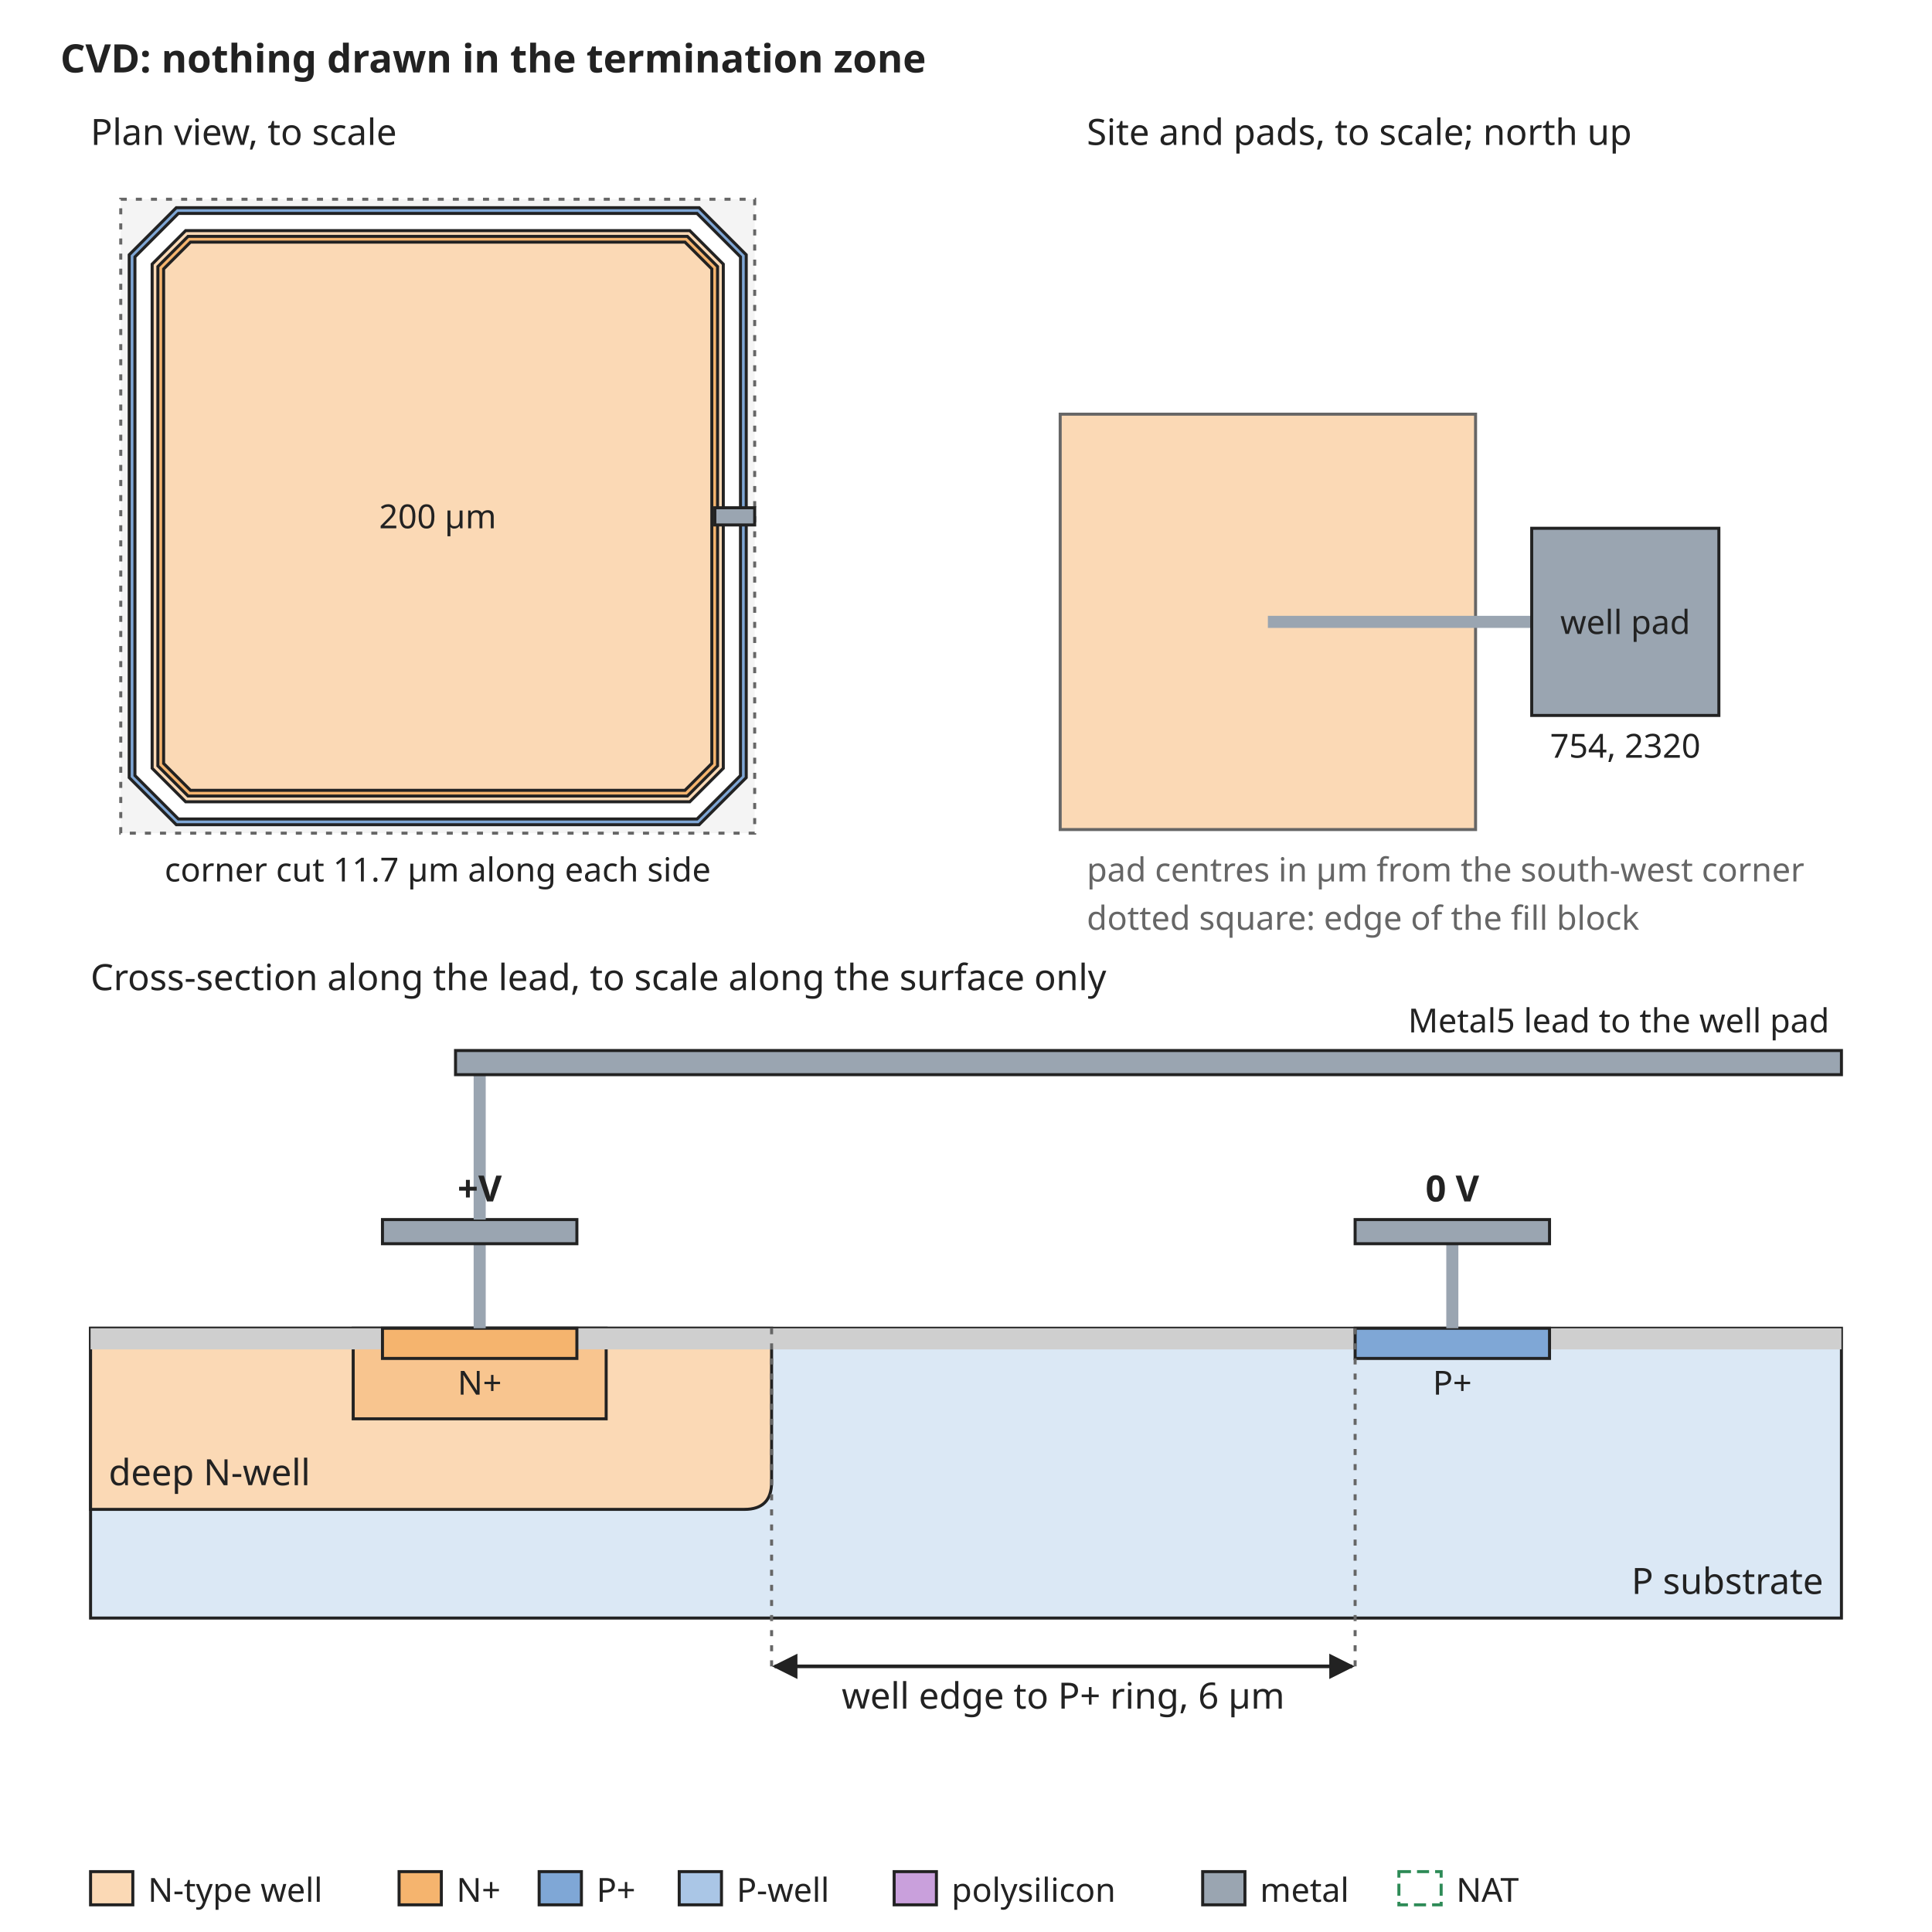
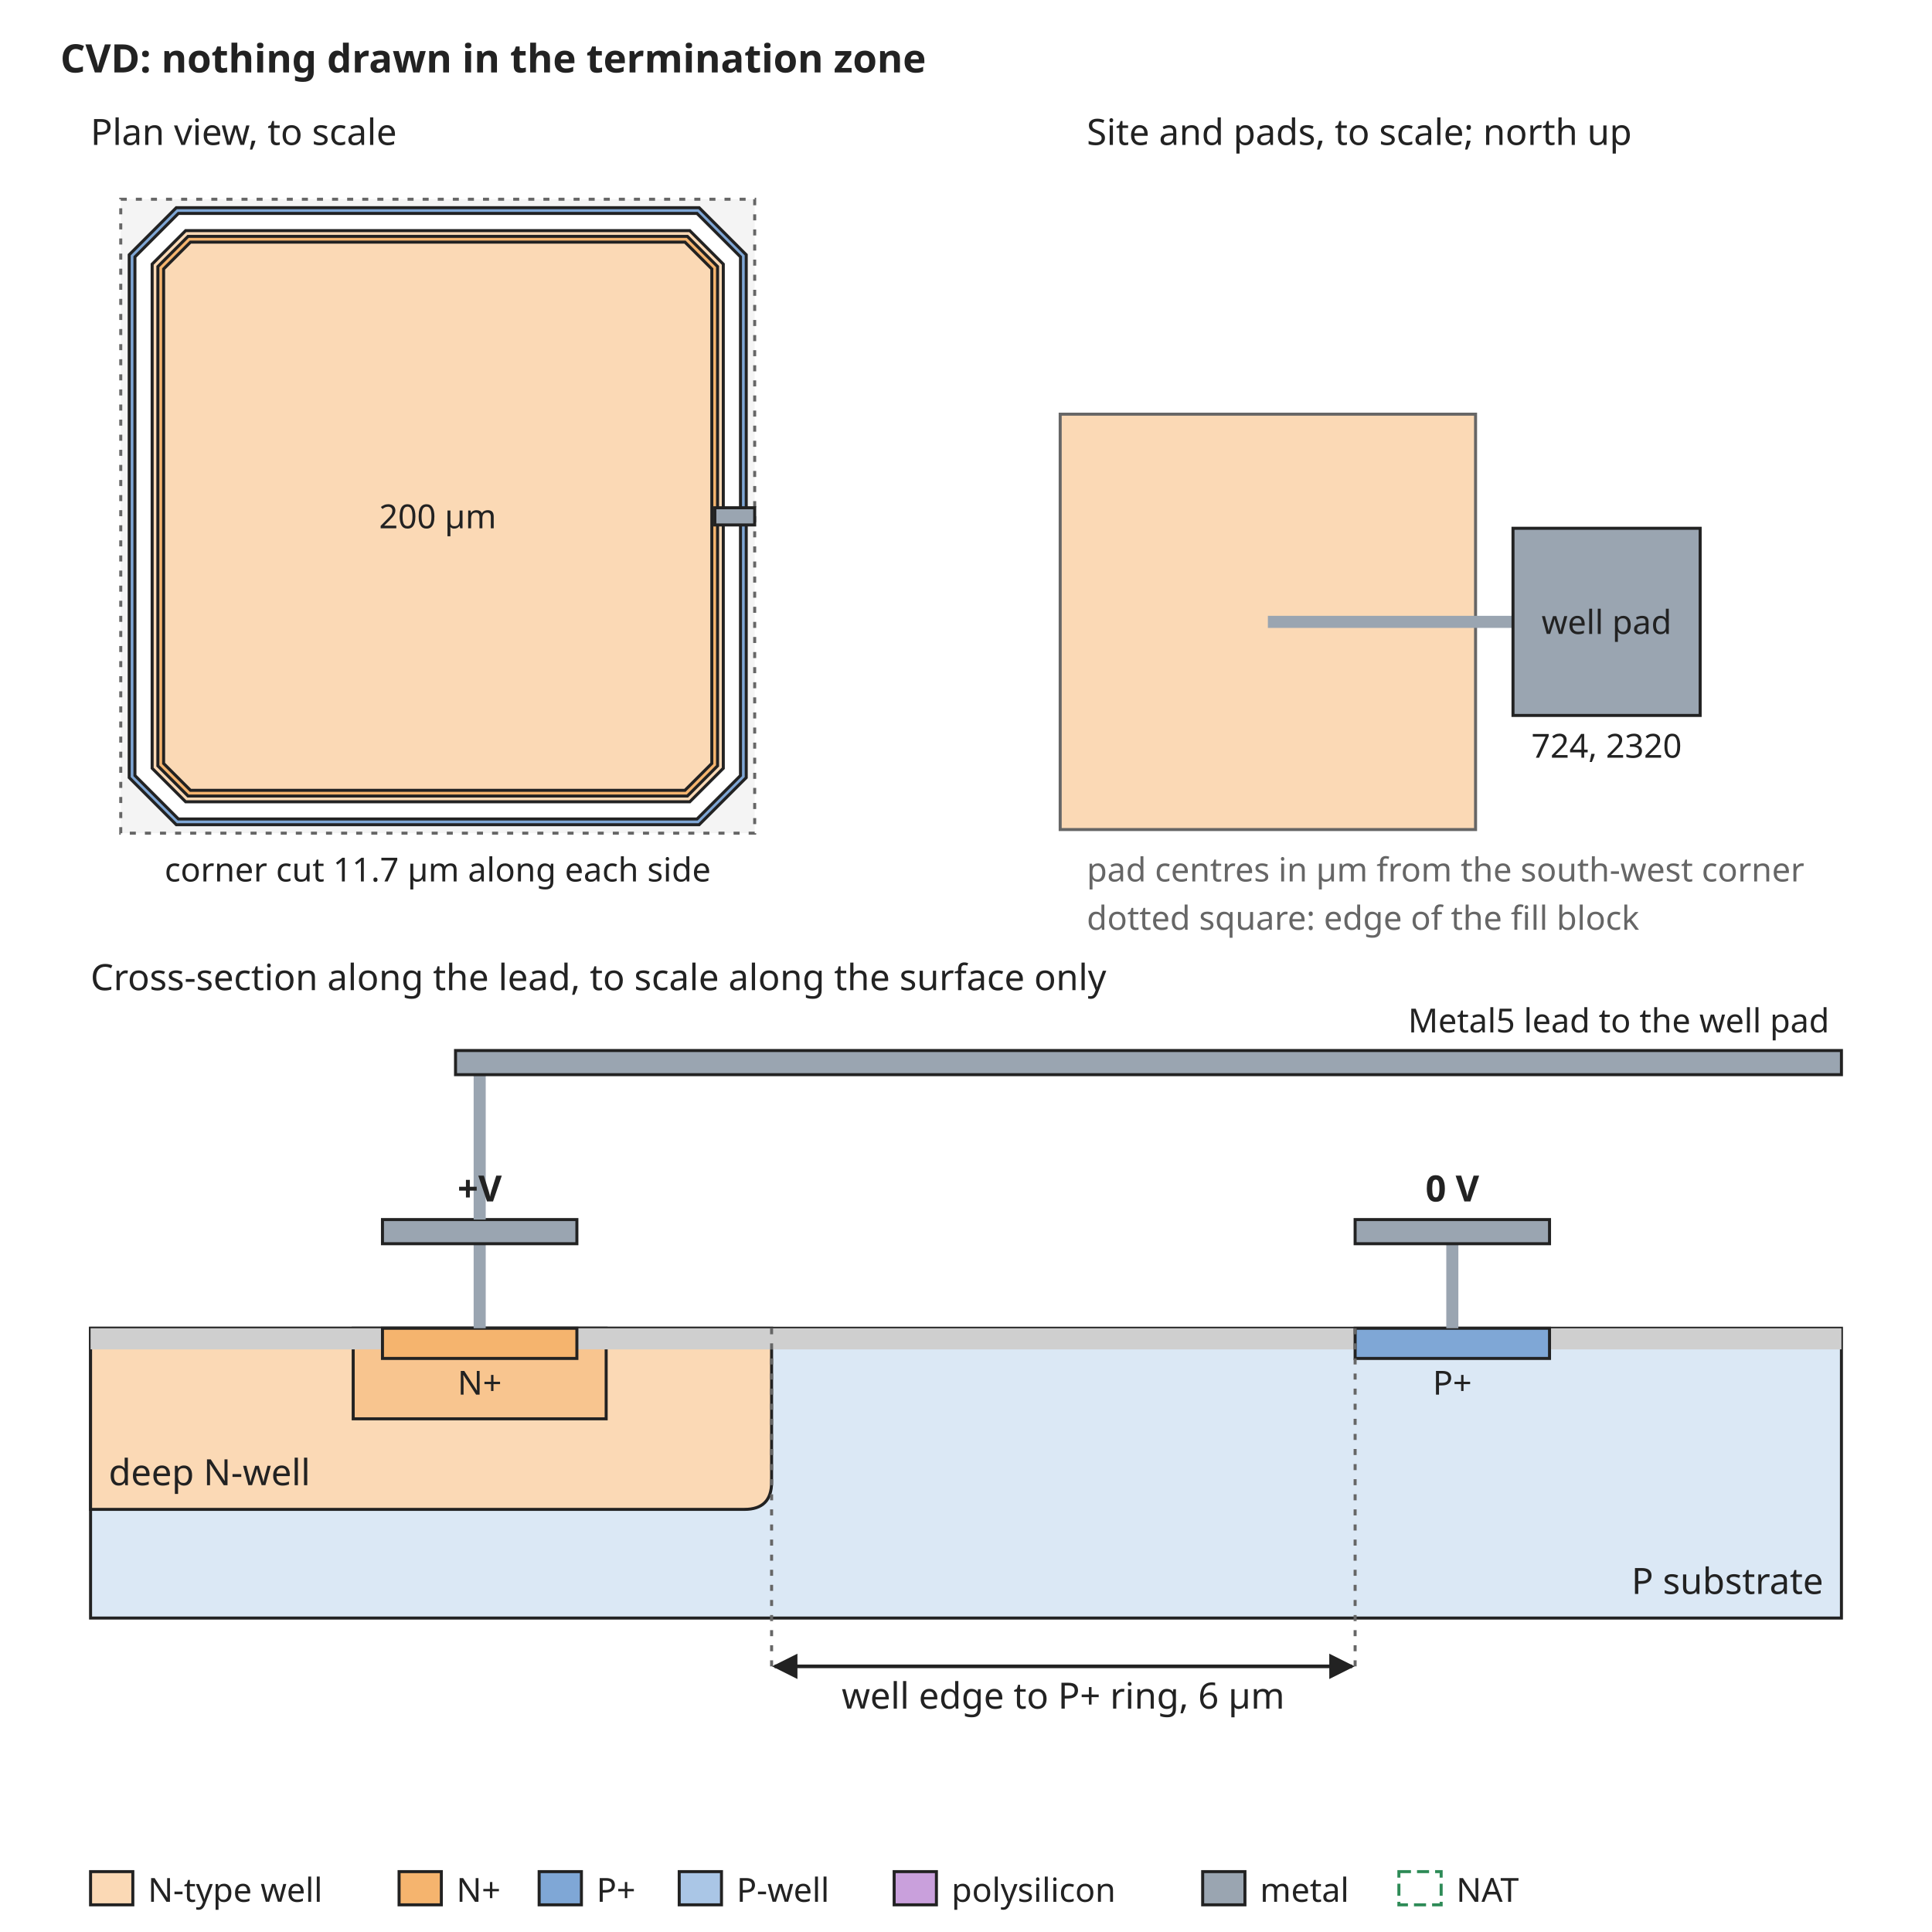
<svg xmlns="http://www.w3.org/2000/svg" width="640" height="640" viewBox="0 0 640 640" font-family="sans-serif" font-size="13">
  <rect width="640" height="640" fill="white" />
  <defs>
    <marker id="arrow" viewBox="0 0 10 10" refX="9" refY="5" markerWidth="7" markerHeight="7" orient="auto-start-reverse">
      <path d="M0,0 L10,5 L0,10 z" fill="#222222" />
    </marker>
  </defs>
  <text x="20" y="24" text-anchor="start" font-size="13" font-weight="bold" fill="#222222">CVD: nothing drawn in the termination zone</text>
  <rect x="40" y="66" width="210" height="210" rx="0" fill="#f4f4f4" stroke="#666666" stroke-dasharray="2 3" />
  <path d="M58.4,68.8 L231.6,68.8 L247.2,84.4 L247.2,257.6 L231.6,273.2 L58.4,273.2 L42.8,257.6 L42.8,84.4 Z" fill="#7fa7d6" stroke="#222222" stroke-width="1" />
  <path d="M59.1,70.7 L230.9,70.7 L245.3,85.1 L245.3,256.9 L230.9,271.3 L59.1,271.3 L44.7,256.9 L44.7,85.1 Z" fill="white" stroke="#222222" stroke-width="1" />
  <path d="M61.5,76.4 L228.5,76.4 L239.6,87.5 L239.6,254.5 L228.5,265.6 L61.5,265.6 L50.4,254.5 L50.4,87.5 Z" fill="#fbd9b5" stroke="#222222" stroke-width="1" />
  <path d="M62.3,78.3 L227.7,78.3 L237.7,88.3 L237.7,253.7 L227.7,263.7 L62.3,263.7 L52.3,253.7 L52.3,88.3 Z" fill="#f5b46e" stroke="#222222" stroke-width="1" />
  <path d="M63.1,80.2 L226.9,80.2 L235.8,89.1 L235.8,252.9 L226.9,261.8 L63.1,261.8 L54.2,252.9 L54.2,89.1 Z" fill="#fbd9b5" stroke="#222222" stroke-width="1" />
  <text x="145" y="175" text-anchor="middle" font-size="11" font-weight="normal" fill="#222222">200 µm</text>
  <rect x="236.8" y="168.2" width="13.2" height="5.7" rx="0" fill="#9aa5b1" stroke="#222222" />
  <text x="30" y="48" text-anchor="start" font-size="12" font-weight="normal" fill="#222222">Plan view, to scale</text>
  <text x="145" y="292" text-anchor="middle" font-size="11" font-weight="normal" fill="#222222">corner cut 11.7 µm along each side</text>
  <text x="360" y="48" text-anchor="start" font-size="12" font-weight="normal" fill="#222222">Site and pads, to scale; north up</text>
  <rect x="351.2" y="137.2" width="137.6" height="137.6" rx="0" fill="#fbd9b5" stroke="#666666" />
-   <rect x="420" y="204" width="87.4" height="4" rx="0" fill="#9aa5b1" stroke="none" />
-   <rect x="507.4" y="175.0" width="62.0" height="62.0" rx="0" fill="#9aa5b1" stroke="#222222" />
-   <text x="538.4" y="210" text-anchor="middle" font-size="11" font-weight="normal" fill="#222222">well pad</text>
-   <text x="538.4" y="251.0" text-anchor="middle" font-size="11" font-weight="normal" fill="#222222">754, 2320</text>
+   <rect x="420" y="204" width="81.2" height="4" rx="0" fill="#9aa5b1" stroke="none" />
+   <rect x="501.2" y="175.0" width="62.0" height="62.0" rx="0" fill="#9aa5b1" stroke="#222222" />
+   <text x="532.2" y="210" text-anchor="middle" font-size="11" font-weight="normal" fill="#222222">well pad</text>
+   <text x="532.2" y="251.0" text-anchor="middle" font-size="11" font-weight="normal" fill="#222222">724, 2320</text>
  <text x="360" y="292" text-anchor="start" font-size="11" font-weight="normal" fill="#666666">pad centres in µm from the south-west corner</text>
  <text x="360" y="308" text-anchor="start" font-size="11" font-weight="normal" fill="#666666">dotted square: edge of the fill block</text>
  <text x="30" y="328" text-anchor="start" font-size="12" font-weight="normal" fill="#222222">Cross-section along the lead, to scale along the surface only</text>
  <rect x="30" y="440" width="580" height="96" rx="0" fill="#dbe8f5" stroke="#222222" />
  <path d="M30.0,440 L30.0,500 L246.6,500 Q255.6,500 255.6,491 L255.6,440 Z" fill="#fbd9b5" stroke="#222222" />
  <text x="36" y="492" text-anchor="start" font-size="12" font-weight="normal" fill="#222222">deep N-well</text>
  <rect x="117.0" y="440" width="83.8" height="30" rx="0" fill="#f8c58f" stroke="#222222" />
  <rect x="30.0" y="440" width="96.7" height="7" rx="0" fill="#cfcfcf" stroke="none" />
  <rect x="191.1" y="440" width="257.8" height="7" rx="0" fill="#cfcfcf" stroke="none" />
  <rect x="513.3" y="440" width="96.7" height="7" rx="0" fill="#cfcfcf" stroke="none" />
  <rect x="126.7" y="440" width="64.4" height="10" rx="0" fill="#f5b46e" stroke="#222222" />
  <rect x="448.9" y="440" width="64.4" height="10" rx="0" fill="#7fa7d6" stroke="#222222" />
  <text x="158.9" y="462" text-anchor="middle" font-size="11" font-weight="normal" fill="#222222">N+</text>
  <text x="481.1" y="462" text-anchor="middle" font-size="11" font-weight="normal" fill="#222222">P+</text>
  <text x="604" y="528" text-anchor="end" font-size="12" font-weight="normal" fill="#222222">P substrate</text>
  <rect x="156.9" y="412" width="4" height="28" rx="0" fill="#9aa5b1" stroke="none" />
  <rect x="126.7" y="404" width="64.4" height="8" rx="0" fill="#9aa5b1" stroke="#222222" />
  <rect x="479.1" y="412" width="4" height="28" rx="0" fill="#9aa5b1" stroke="none" />
  <rect x="448.9" y="404" width="64.4" height="8" rx="0" fill="#9aa5b1" stroke="#222222" />
  <text x="481.1" y="398" text-anchor="middle" font-size="12" font-weight="bold" fill="#222222">0 V</text>
  <rect x="156.9" y="356" width="4" height="48" rx="0" fill="#9aa5b1" stroke="none" />
  <rect x="150.9" y="348" width="459.1" height="8" rx="0" fill="#9aa5b1" stroke="#222222" />
  <text x="606" y="342" text-anchor="end" font-size="11" font-weight="normal" fill="#222222">Metal5 lead to the well pad</text>
  <text x="158.9" y="398" text-anchor="middle" font-size="12" font-weight="bold" fill="#222222">+V</text>
  <line x1="255.6" y1="440" x2="255.6" y2="552" stroke="#666666" stroke-width="1" stroke-dasharray="2 3" />
  <line x1="448.9" y1="440" x2="448.9" y2="552" stroke="#666666" stroke-width="1" stroke-dasharray="2 3" />
  <line x1="256.6" y1="552" x2="447.9" y2="552" stroke="#222222" stroke-width="1.2" marker-end="url(#arrow)" marker-start="url(#arrow)" />
  <text x="352.2" y="566" text-anchor="middle" font-size="12" font-weight="normal" fill="#222222">well edge to P+ ring, 6 µm</text>
  <rect x="30" y="620" width="14" height="11" rx="0" fill="#fbd9b5" stroke="#222222" />
  <text x="49" y="630" text-anchor="start" font-size="11" font-weight="normal" fill="#222222">N-type well</text>
  <rect x="132.2" y="620" width="14" height="11" rx="0" fill="#f5b46e" stroke="#222222" />
  <text x="151.2" y="630" text-anchor="start" font-size="11" font-weight="normal" fill="#222222">N+</text>
  <rect x="178.6" y="620" width="14" height="11" rx="0" fill="#7fa7d6" stroke="#222222" />
  <text x="197.6" y="630" text-anchor="start" font-size="11" font-weight="normal" fill="#222222">P+</text>
  <rect x="225.0" y="620" width="14" height="11" rx="0" fill="#aac6e6" stroke="#222222" />
  <text x="244.0" y="630" text-anchor="start" font-size="11" font-weight="normal" fill="#222222">P-well</text>
  <rect x="296.2" y="620" width="14" height="11" rx="0" fill="#c9a0dc" stroke="#222222" />
  <text x="315.2" y="630" text-anchor="start" font-size="11" font-weight="normal" fill="#222222">polysilicon</text>
  <rect x="398.4" y="620" width="14" height="11" rx="0" fill="#9aa5b1" stroke="#222222" />
  <text x="417.4" y="630" text-anchor="start" font-size="11" font-weight="normal" fill="#222222">metal</text>
  <rect x="463.4" y="620" width="14" height="11" rx="0" fill="none" stroke="#2e8b57" stroke-dasharray="4 2" />
  <text x="482.4" y="630" text-anchor="start" font-size="11" font-weight="normal" fill="#222222">NAT</text>
</svg>
